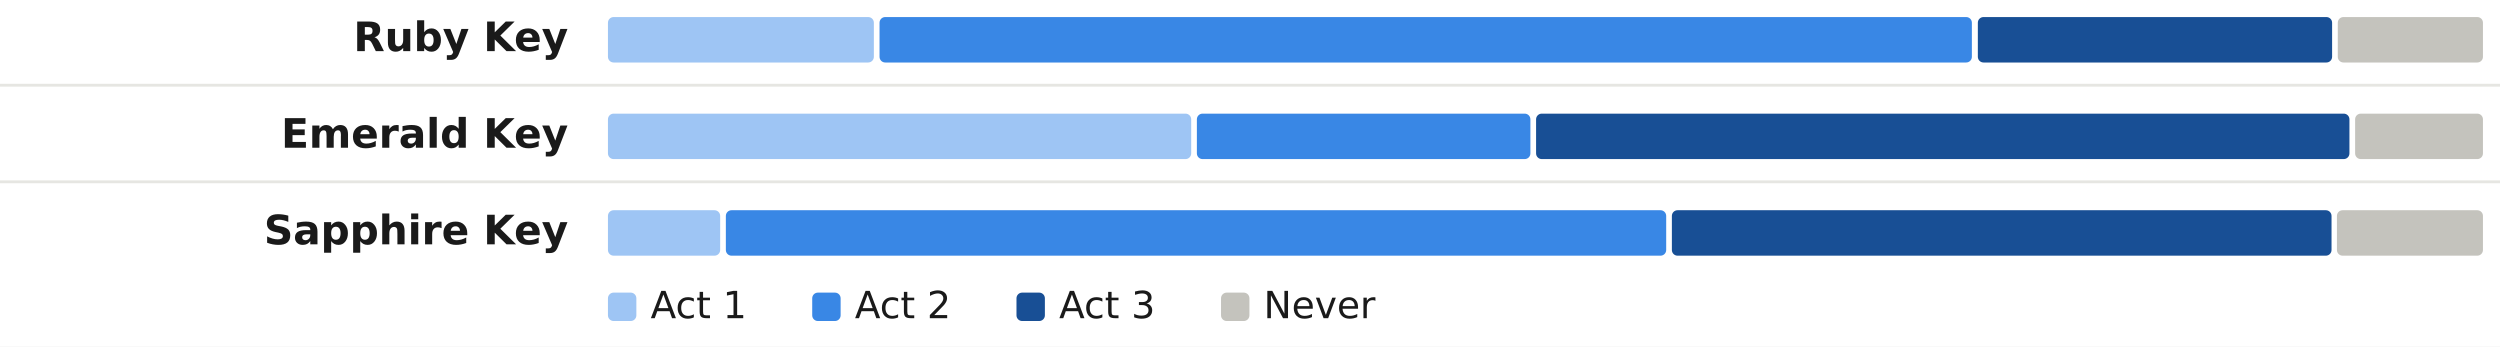
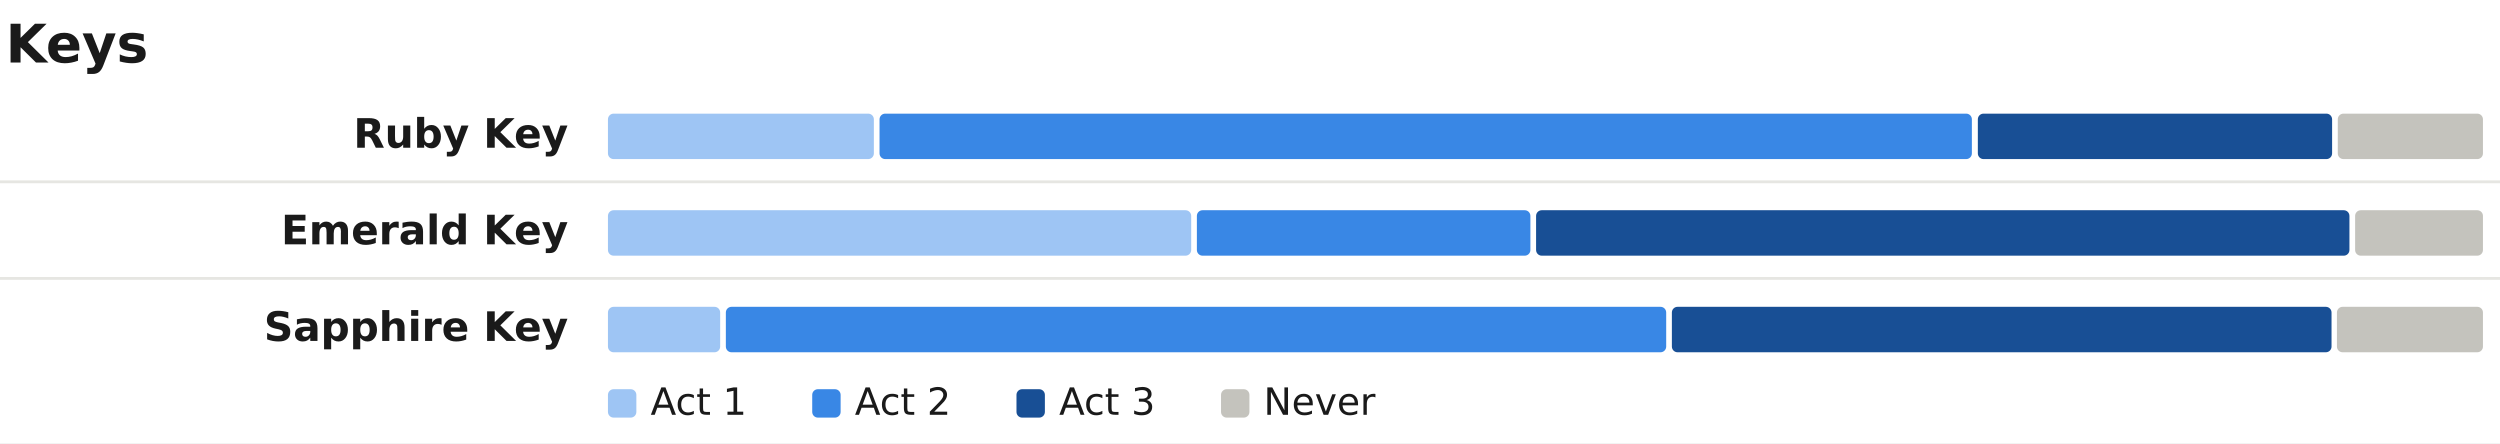
- <svg xmlns="http://www.w3.org/2000/svg" viewBox="0 0 880 122" width="100%" role="img" aria-label="act each key is obtained in" font-family="'DejaVu Sans', Verdana, 'Bitstream Vera Sans', sans-serif" style="max-width:880px">
-   <rect width="880" height="122" fill="#fff" />
-   <text x="200.0" y="18.0" font-size="14.3" text-anchor="end" font-weight="bold" fill="#1a1a1a">Ruby Key</text>
-   <rect x="214.0" y="6.0" width="93.6" height="16.0" rx="2" fill="#9ec5f4" />
-   <rect x="309.6" y="6.0" width="384.5" height="16.0" rx="2" fill="#3987e5" />
-   <rect x="696.2" y="6.0" width="124.7" height="16.0" rx="2" fill="#184f95" />
-   <rect x="822.9" y="6.0" width="51.1" height="16.0" rx="2" fill="#c4c3bd" />
-   <line x1="0.0" y1="30.0" x2="880.0" y2="30.0" stroke="#e6e6e2" stroke-width="1" />
-   <text x="200.0" y="52.0" font-size="14.3" text-anchor="end" font-weight="bold" fill="#1a1a1a">Emerald Key</text>
-   <rect x="214.0" y="40.0" width="205.3" height="16.0" rx="2" fill="#9ec5f4" />
-   <rect x="421.3" y="40.0" width="117.4" height="16.0" rx="2" fill="#3987e5" />
-   <rect x="540.7" y="40.0" width="286.3" height="16.0" rx="2" fill="#184f95" />
-   <rect x="829.0" y="40.0" width="45.0" height="16.0" rx="2" fill="#c4c3bd" />
-   <line x1="0.0" y1="64.0" x2="880.0" y2="64.0" stroke="#e6e6e2" stroke-width="1" />
-   <text x="200.0" y="86.0" font-size="14.3" text-anchor="end" font-weight="bold" fill="#1a1a1a">Sapphire Key</text>
-   <rect x="214.0" y="74.0" width="39.5" height="16.0" rx="2" fill="#9ec5f4" />
-   <rect x="255.5" y="74.0" width="331.0" height="16.0" rx="2" fill="#3987e5" />
-   <rect x="588.5" y="74.0" width="232.2" height="16.0" rx="2" fill="#184f95" />
-   <rect x="822.6" y="74.0" width="51.4" height="16.0" rx="2" fill="#c4c3bd" />
-   <rect x="214.0" y="103.0" width="10.0" height="10.0" rx="2" fill="#9ec5f4" />
-   <text x="229.0" y="112.0" font-size="13.2" text-anchor="start" fill="#1a1a1a">Act 1</text>
-   <rect x="285.9" y="103.0" width="10.0" height="10.0" rx="2" fill="#3987e5" />
-   <text x="300.9" y="112.0" font-size="13.2" text-anchor="start" fill="#1a1a1a">Act 2</text>
-   <rect x="357.8" y="103.0" width="10.0" height="10.0" rx="2" fill="#184f95" />
-   <text x="372.8" y="112.0" font-size="13.2" text-anchor="start" fill="#1a1a1a">Act 3</text>
-   <rect x="429.8" y="103.0" width="10.0" height="10.0" rx="2" fill="#c4c3bd" />
-   <text x="444.8" y="112.0" font-size="13.2" text-anchor="start" fill="#1a1a1a">Never</text>
+ <svg xmlns="http://www.w3.org/2000/svg" viewBox="0 0 880 156" width="100%" role="img" aria-label="act each key is obtained in" font-family="'DejaVu Sans', Verdana, 'Bitstream Vera Sans', sans-serif" style="max-width:880px">
+   <rect width="880" height="156" fill="#fff" />
+   <text x="2" y="22" font-size="18.7" font-weight="bold" fill="#1a1a1a">Keys</text>
+   <g transform="translate(0,34)">
+     <text x="200.0" y="18.0" font-size="14.3" text-anchor="end" font-weight="bold" fill="#1a1a1a">Ruby Key</text>
+     <rect x="214.0" y="6.0" width="93.6" height="16.0" rx="2" fill="#9ec5f4" />
+     <rect x="309.6" y="6.0" width="384.5" height="16.0" rx="2" fill="#3987e5" />
+     <rect x="696.2" y="6.0" width="124.7" height="16.0" rx="2" fill="#184f95" />
+     <rect x="822.9" y="6.0" width="51.1" height="16.0" rx="2" fill="#c4c3bd" />
+     <line x1="0.0" y1="30.0" x2="880.0" y2="30.0" stroke="#e6e6e2" stroke-width="1" />
+     <text x="200.0" y="52.0" font-size="14.3" text-anchor="end" font-weight="bold" fill="#1a1a1a">Emerald Key</text>
+     <rect x="214.0" y="40.0" width="205.3" height="16.0" rx="2" fill="#9ec5f4" />
+     <rect x="421.3" y="40.0" width="117.4" height="16.0" rx="2" fill="#3987e5" />
+     <rect x="540.7" y="40.0" width="286.3" height="16.0" rx="2" fill="#184f95" />
+     <rect x="829.0" y="40.0" width="45.0" height="16.0" rx="2" fill="#c4c3bd" />
+     <line x1="0.0" y1="64.0" x2="880.0" y2="64.0" stroke="#e6e6e2" stroke-width="1" />
+     <text x="200.0" y="86.0" font-size="14.3" text-anchor="end" font-weight="bold" fill="#1a1a1a">Sapphire Key</text>
+     <rect x="214.0" y="74.0" width="39.5" height="16.0" rx="2" fill="#9ec5f4" />
+     <rect x="255.5" y="74.0" width="331.0" height="16.0" rx="2" fill="#3987e5" />
+     <rect x="588.5" y="74.0" width="232.2" height="16.0" rx="2" fill="#184f95" />
+     <rect x="822.6" y="74.0" width="51.4" height="16.0" rx="2" fill="#c4c3bd" />
+     <rect x="214.0" y="103.0" width="10.0" height="10.0" rx="2" fill="#9ec5f4" />
+     <text x="229.0" y="112.0" font-size="13.2" text-anchor="start" fill="#1a1a1a">Act 1</text>
+     <rect x="285.9" y="103.0" width="10.0" height="10.0" rx="2" fill="#3987e5" />
+     <text x="300.9" y="112.0" font-size="13.2" text-anchor="start" fill="#1a1a1a">Act 2</text>
+     <rect x="357.8" y="103.0" width="10.0" height="10.0" rx="2" fill="#184f95" />
+     <text x="372.8" y="112.0" font-size="13.2" text-anchor="start" fill="#1a1a1a">Act 3</text>
+     <rect x="429.8" y="103.0" width="10.0" height="10.0" rx="2" fill="#c4c3bd" />
+     <text x="444.8" y="112.0" font-size="13.2" text-anchor="start" fill="#1a1a1a">Never</text>
+   </g>
</svg>
